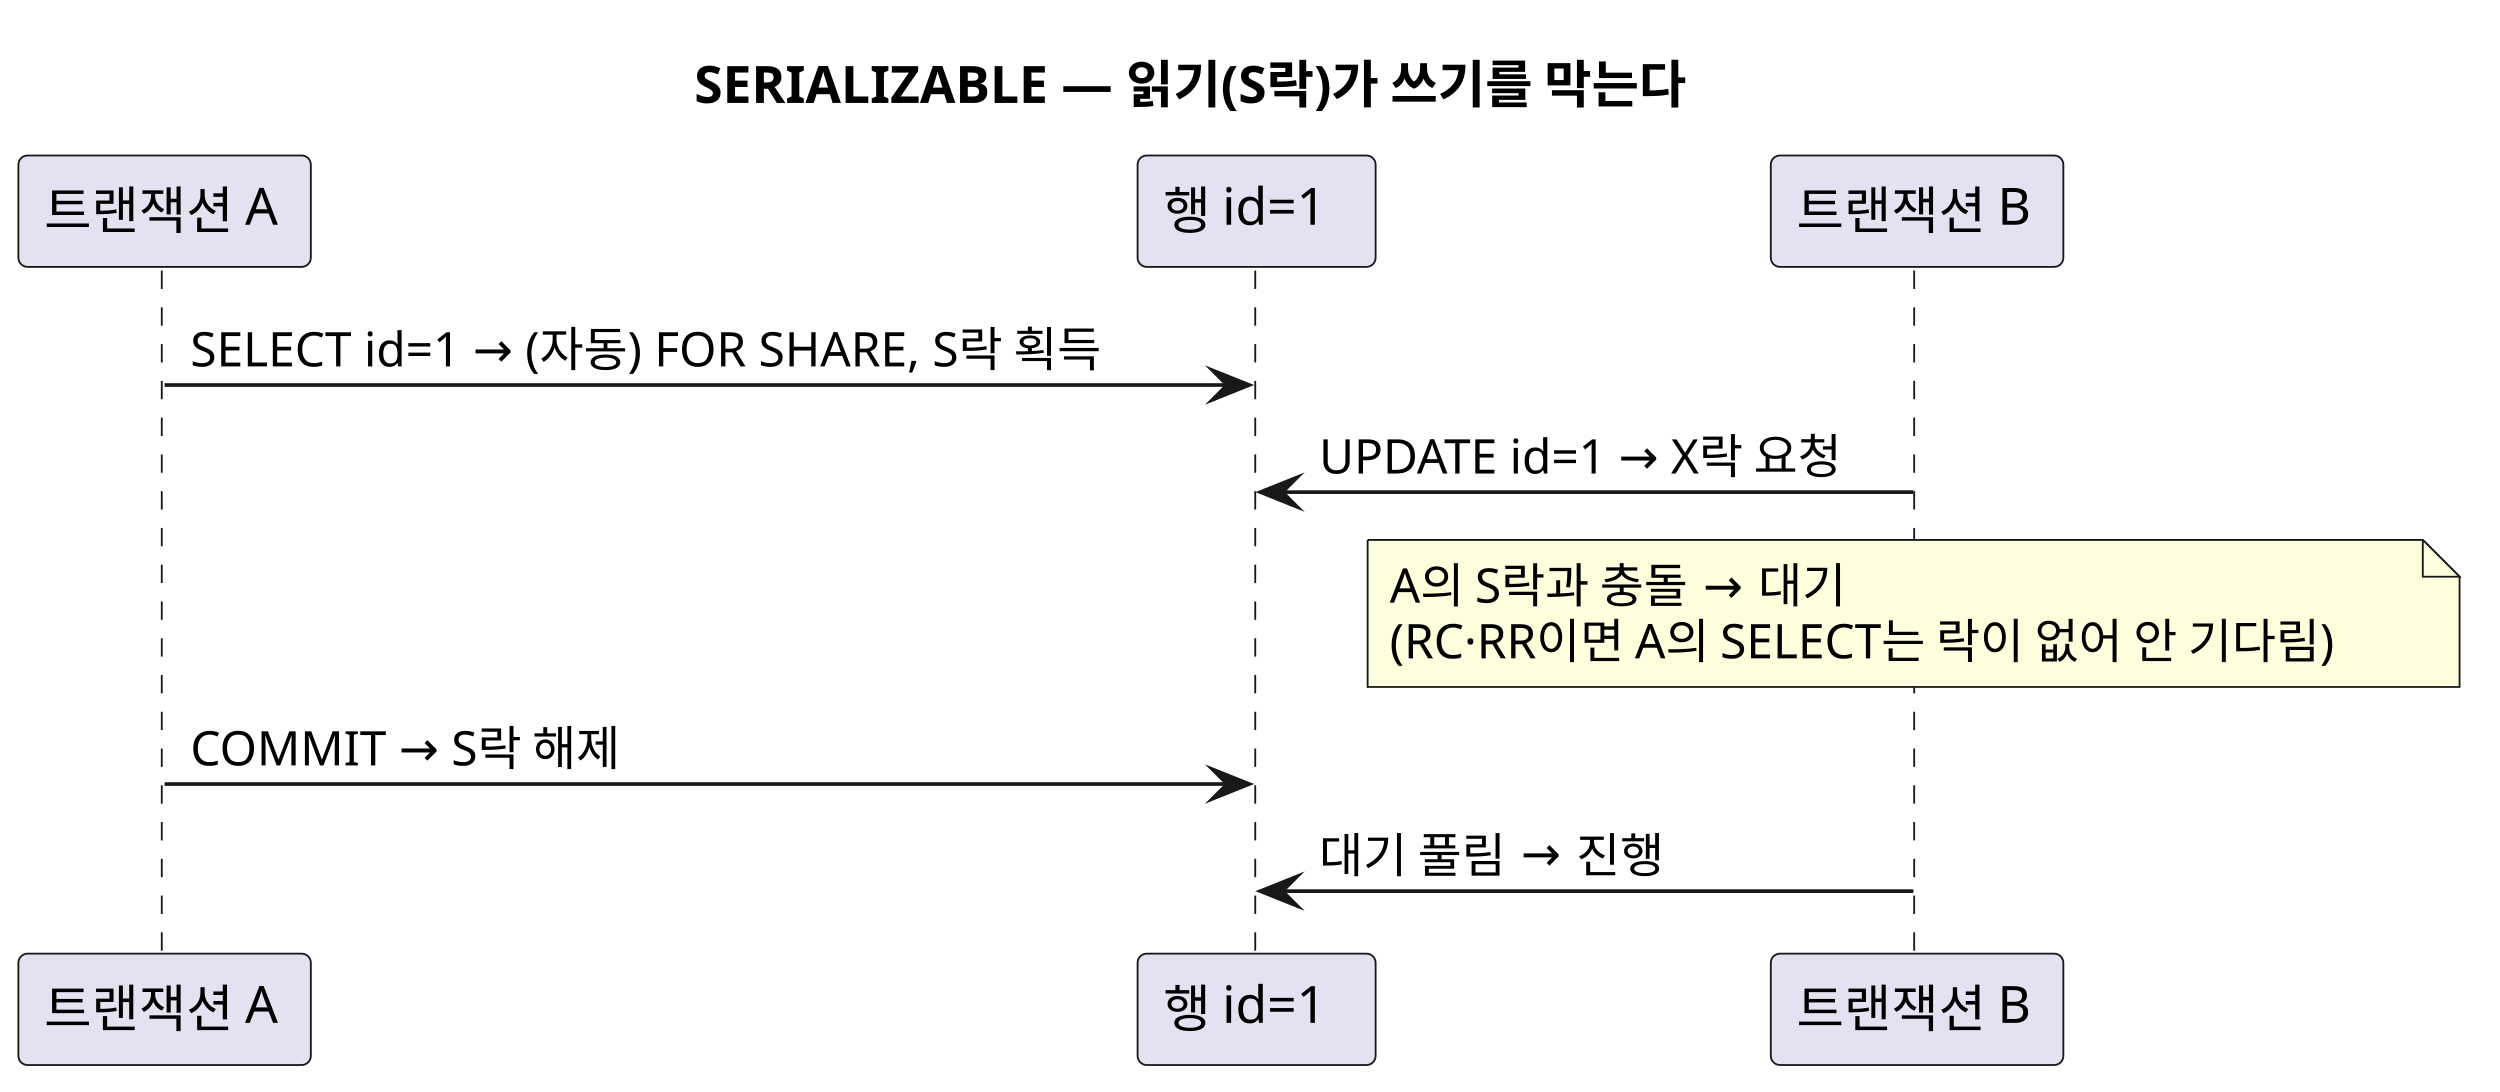
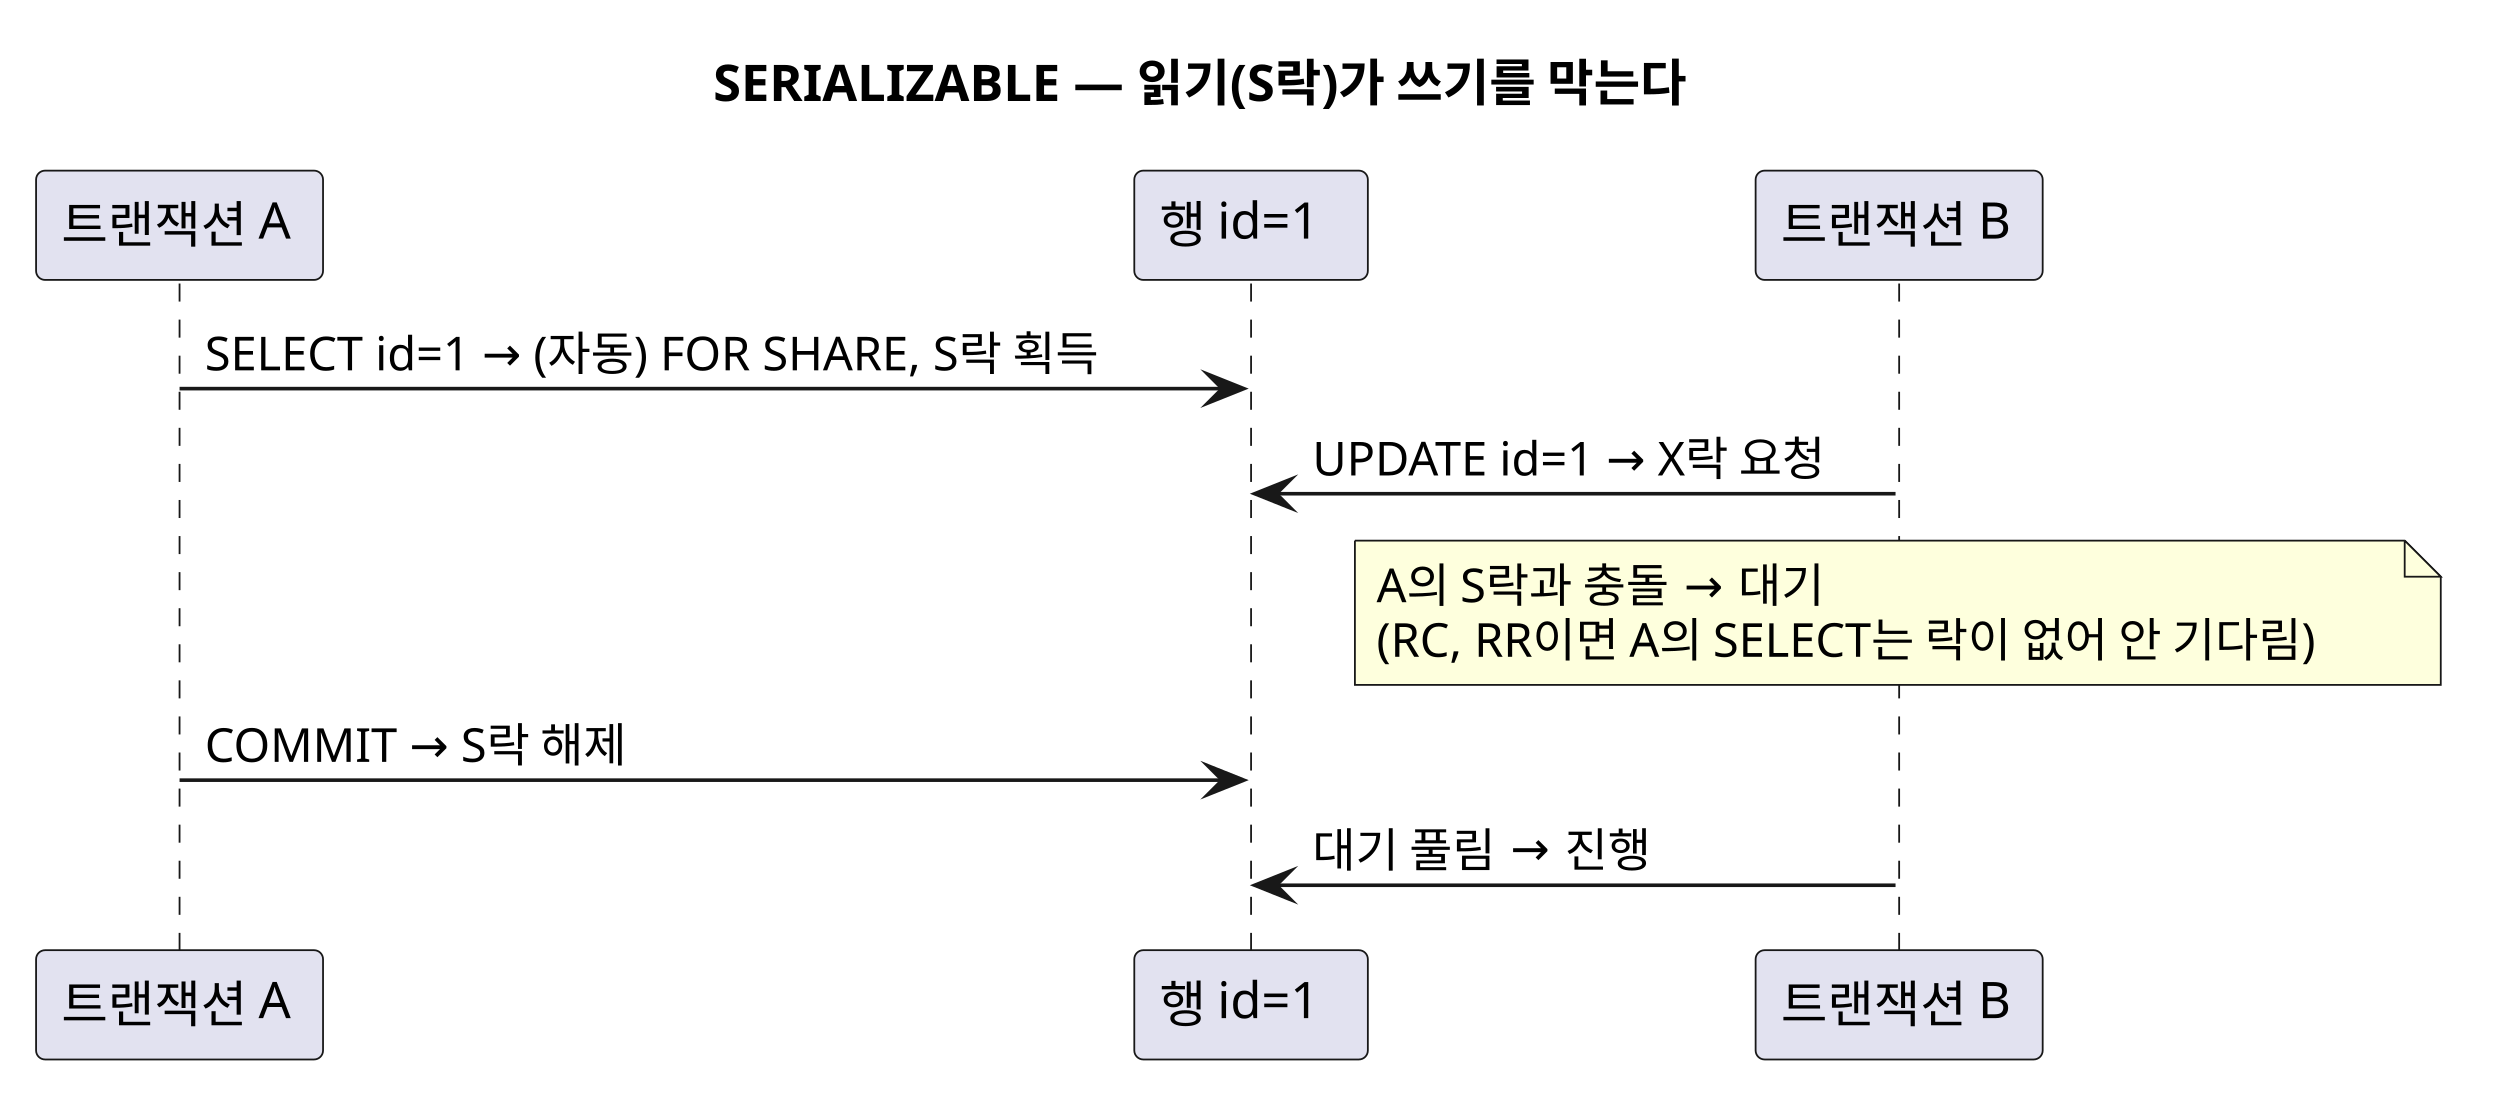
- <svg xmlns="http://www.w3.org/2000/svg" contentStyleType="text/css" data-diagram-type="SEQUENCE" height="297px" preserveAspectRatio="none" style="width:680px;height:297px;background:#FFFFFF;" version="1.1" viewBox="0 0 680 297" width="680px" zoomAndPan="magnify">
+ <svg xmlns="http://www.w3.org/2000/svg" version="1.1" data-diagram-type="SEQUENCE" style="width:693px;height:305px;background:#FFFFFF;" width="693px" height="305px" viewBox="0 0 693 305" zoomAndPan="magnify" preserveAspectRatio="none" contentStyleType="text/css">
  <defs />
-   <g>
+   <g font-family="sans-serif" lengthAdjust="spacing">
    <g class="title" data-source-line="1">
-       <text fill="#000000" font-family="sans-serif" font-size="14" font-weight="700" lengthAdjust="spacing" textLength="295.918" x="188.84" y="27.995">SERIALIZABLE — 읽기(S락)가 쓰기를 막는다</text>
+       <text x="197.697" y="27.995" fill="#000" font-size="14" textLength="295.918" font-weight="700">SERIALIZABLE — 읽기(S락)가 쓰기를 막는다</text>
    </g>
-     <g class="participant-lifeline" data-entity-uid="part1" data-qualified-name="A" data-source-line="2" id="part1-lifeline">
+     <g class="participant-lifeline" data-qualified-name="A" data-entity-uid="part1" id="part1-lifeline" data-source-line="2">
      <g>
-         <rect fill="#000000" fill-opacity="0" height="186.797" width="8" x="40.774" y="73.594" />
-         <line style="stroke:#181818;stroke-width:0.5;stroke-dasharray:5,5;" x1="44" x2="44" y1="73.594" y2="260.391" />
+         <rect x="46.274" y="78.594" width="8" height="184.797" fill="#000" fill-opacity="0" />
+         <line x1="49.774" y1="78.594" x2="49.774" y2="263.391" style="stroke:#181818;stroke-width:0.5;stroke-dasharray:5,5;" />
      </g>
    </g>
-     <g class="participant-lifeline" data-entity-uid="part2" data-qualified-name="R" data-source-line="3" id="part2-lifeline">
+     <g class="participant-lifeline" data-qualified-name="R" data-entity-uid="part2" id="part2-lifeline" data-source-line="3">
      <g>
-         <rect fill="#000000" fill-opacity="0" height="186.797" width="8" x="337.798" y="73.594" />
-         <line style="stroke:#181818;stroke-width:0.5;stroke-dasharray:5,5;" x1="341.426" x2="341.426" y1="73.594" y2="260.391" />
+         <rect x="343.298" y="78.594" width="8" height="184.797" fill="#000" fill-opacity="0" />
+         <line x1="346.798" y1="78.594" x2="346.798" y2="263.391" style="stroke:#181818;stroke-width:0.5;stroke-dasharray:5,5;" />
      </g>
    </g>
-     <g class="participant-lifeline" data-entity-uid="part3" data-qualified-name="B" data-source-line="4" id="part3-lifeline">
+     <g class="participant-lifeline" data-qualified-name="B" data-entity-uid="part3" id="part3-lifeline" data-source-line="4">
      <g>
-         <rect fill="#000000" fill-opacity="0" height="186.797" width="8" x="517.445" y="73.594" />
-         <line style="stroke:#181818;stroke-width:0.5;stroke-dasharray:5,5;" x1="520.658" x2="520.658" y1="73.594" y2="260.391" />
+         <rect x="522.945" y="78.594" width="8" height="184.797" fill="#000" fill-opacity="0" />
+         <line x1="526.445" y1="78.594" x2="526.445" y2="263.391" style="stroke:#181818;stroke-width:0.5;stroke-dasharray:5,5;" />
      </g>
    </g>
-     <g class="participant participant-head" data-entity-uid="part1" data-qualified-name="A" data-source-line="2" id="part1-head">
-       <rect fill="#E2E2F0" height="30.297" rx="2.5" ry="2.5" style="stroke:#181818;stroke-width:0.5;" width="79.547" x="5" y="42.297" />
-       <text fill="#000000" font-family="sans-serif" font-size="14" lengthAdjust="spacing" textLength="65.547" x="12" y="62.292">트랜잭션 A</text>
+     <g class="participant participant-head" data-qualified-name="A" data-entity-uid="part1" id="part1-head" data-source-line="2">
+       <rect x="10" y="47.297" width="79.547" height="30.297" fill="#E2E2F0" style="stroke:#181818;stroke-width:0.5;" rx="2.5" ry="2.5" />
+       <text x="17" y="67.292" fill="#000" font-size="14" textLength="65.547">트랜잭션 A</text>
    </g>
-     <g class="participant participant-tail" data-entity-uid="part1" data-qualified-name="A" data-source-line="2" id="part1-tail">
-       <rect fill="#E2E2F0" height="30.297" rx="2.5" ry="2.5" style="stroke:#181818;stroke-width:0.5;" width="79.547" x="5" y="259.391" />
-       <text fill="#000000" font-family="sans-serif" font-size="14" lengthAdjust="spacing" textLength="65.547" x="12" y="279.386">트랜잭션 A</text>
+     <g class="participant participant-head" data-qualified-name="R" data-entity-uid="part2" id="part2-head" data-source-line="3">
+       <rect x="314.426" y="47.297" width="64.744" height="30.297" fill="#E2E2F0" style="stroke:#181818;stroke-width:0.5;" rx="2.5" ry="2.5" />
+       <text x="321.426" y="67.292" fill="#000" font-size="14" textLength="50.744">행 id=1</text>
    </g>
-     <g class="participant participant-head" data-entity-uid="part2" data-qualified-name="R" data-source-line="3" id="part2-head">
-       <rect fill="#E2E2F0" height="30.297" rx="2.5" ry="2.5" style="stroke:#181818;stroke-width:0.5;" width="64.744" x="309.426" y="42.297" />
-       <text fill="#000000" font-family="sans-serif" font-size="14" lengthAdjust="spacing" textLength="50.744" x="316.426" y="62.292">행 id=1</text>
+     <g class="participant participant-head" data-qualified-name="B" data-entity-uid="part3" id="part3-head" data-source-line="4">
+       <rect x="486.658" y="47.297" width="79.574" height="30.297" fill="#E2E2F0" style="stroke:#181818;stroke-width:0.5;" rx="2.5" ry="2.5" />
+       <text x="493.658" y="67.292" fill="#000" font-size="14" textLength="65.574">트랜잭션 B</text>
    </g>
-     <g class="participant participant-tail" data-entity-uid="part2" data-qualified-name="R" data-source-line="3" id="part2-tail">
-       <rect fill="#E2E2F0" height="30.297" rx="2.5" ry="2.5" style="stroke:#181818;stroke-width:0.5;" width="64.744" x="309.426" y="259.391" />
-       <text fill="#000000" font-family="sans-serif" font-size="14" lengthAdjust="spacing" textLength="50.744" x="316.426" y="279.386">행 id=1</text>
+     <g class="participant participant-tail" data-qualified-name="A" data-entity-uid="part1" id="part1-tail" data-source-line="2">
+       <rect x="10" y="263.391" width="79.547" height="30.297" fill="#E2E2F0" style="stroke:#181818;stroke-width:0.5;" rx="2.5" ry="2.5" />
+       <text x="17" y="283.386" fill="#000" font-size="14" textLength="65.547">트랜잭션 A</text>
    </g>
-     <g class="participant participant-head" data-entity-uid="part3" data-qualified-name="B" data-source-line="4" id="part3-head">
-       <rect fill="#E2E2F0" height="30.297" rx="2.5" ry="2.5" style="stroke:#181818;stroke-width:0.5;" width="79.575" x="481.658" y="42.297" />
-       <text fill="#000000" font-family="sans-serif" font-size="14" lengthAdjust="spacing" textLength="65.575" x="488.658" y="62.292">트랜잭션 B</text>
+     <g class="participant participant-tail" data-qualified-name="R" data-entity-uid="part2" id="part2-tail" data-source-line="3">
+       <rect x="314.426" y="263.391" width="64.744" height="30.297" fill="#E2E2F0" style="stroke:#181818;stroke-width:0.5;" rx="2.5" ry="2.5" />
+       <text x="321.426" y="283.386" fill="#000" font-size="14" textLength="50.744">행 id=1</text>
    </g>
-     <g class="participant participant-tail" data-entity-uid="part3" data-qualified-name="B" data-source-line="4" id="part3-tail">
-       <rect fill="#E2E2F0" height="30.297" rx="2.5" ry="2.5" style="stroke:#181818;stroke-width:0.5;" width="79.575" x="481.658" y="259.391" />
-       <text fill="#000000" font-family="sans-serif" font-size="14" lengthAdjust="spacing" textLength="65.575" x="488.658" y="279.386">트랜잭션 B</text>
+     <g class="participant participant-tail" data-qualified-name="B" data-entity-uid="part3" id="part3-tail" data-source-line="4">
+       <rect x="486.658" y="263.391" width="79.574" height="30.297" fill="#E2E2F0" style="stroke:#181818;stroke-width:0.5;" rx="2.5" ry="2.5" />
+       <text x="493.658" y="283.386" fill="#000" font-size="14" textLength="65.574">트랜잭션 B</text>
    </g>
-     <g class="message" data-entity-1="part1" data-entity-2="part2" data-source-line="5" id="msg1">
-       <polygon fill="#181818" points="329.798,100.727,339.798,104.727,329.798,108.727,333.798,104.727" style="stroke:#181818;stroke-width:1;stroke-linejoin:miter;stroke-miterlimit:10;" />
-       <line style="stroke:#181818;stroke-width:1;" x1="44.774" x2="335.798" y1="104.727" y2="104.727" />
-       <text fill="#000000" font-family="sans-serif" font-size="13" lengthAdjust="spacing" textLength="273.024" x="51.774" y="99.661">SELECT id=1 → (자동) FOR SHARE, S락 획득</text>
+     <g class="message" data-entity-1="part1" data-entity-2="part2" id="msg1" data-source-line="5">
+       <polygon points="334.798,103.727,344.798,107.727,334.798,111.727,338.798,107.727" fill="#181818" style="stroke:#181818;stroke-width:1;stroke-linejoin:miter;stroke-miterlimit:10;" />
+       <line x1="49.774" y1="107.727" x2="340.798" y2="107.727" style="stroke:#181818;stroke-width:1;" />
+       <text x="56.774" y="102.661" fill="#000" font-size="13" textLength="273.024">SELECT id=1 → (자동) FOR SHARE, S락 획득</text>
    </g>
-     <g class="message" data-entity-1="part3" data-entity-2="part2" data-source-line="6" id="msg2">
-       <polygon fill="#181818" points="352.798,129.859,342.798,133.859,352.798,137.859,348.798,133.859" style="stroke:#181818;stroke-width:1;stroke-linejoin:miter;stroke-miterlimit:10;" />
-       <line style="stroke:#181818;stroke-width:1;" x1="346.798" x2="520.445" y1="133.859" y2="133.859" />
-       <text fill="#000000" font-family="sans-serif" font-size="13" lengthAdjust="spacing" textLength="155.648" x="358.798" y="128.793">UPDATE id=1 → X락 요청</text>
+     <g class="message" data-entity-1="part3" data-entity-2="part2" id="msg2" data-source-line="6">
+       <polygon points="357.798,132.859,347.798,136.859,357.798,140.859,353.798,136.859" fill="#181818" style="stroke:#181818;stroke-width:1;stroke-linejoin:miter;stroke-miterlimit:10;" />
+       <line x1="351.798" y1="136.859" x2="525.445" y2="136.859" style="stroke:#181818;stroke-width:1;" />
+       <text x="363.798" y="131.793" fill="#000" font-size="13" textLength="155.648">UPDATE id=1 → X락 요청</text>
    </g>
-     <path d="M372,146.859 L372,186.859 L669,186.859 L669,156.859 L659,146.859 L372,146.859" fill="#FEFFDD" style="stroke:#181818;stroke-width:0.5;" />
-     <path d="M659,146.859 L659,156.859 L669,156.859 L659,146.859" fill="#FEFFDD" style="stroke:#181818;stroke-width:0.5;" />
-     <text fill="#000000" font-family="sans-serif" font-size="13" lengthAdjust="spacing" textLength="128.287" x="378" y="163.926">A의 S락과 충돌 → 대기</text>
-     <text fill="#000000" font-family="sans-serif" font-size="13" lengthAdjust="spacing" textLength="276.599" x="378" y="179.059">(RC·RR이면 A의 SELECT는 락이 없어 안 기다림)</text>
-     <g class="message" data-entity-1="part1" data-entity-2="part2" data-source-line="8" id="msg3">
-       <polygon fill="#181818" points="329.798,209.258,339.798,213.258,329.798,217.258,333.798,213.258" style="stroke:#181818;stroke-width:1;stroke-linejoin:miter;stroke-miterlimit:10;" />
-       <line style="stroke:#181818;stroke-width:1;" x1="44.774" x2="335.798" y1="213.258" y2="213.258" />
-       <text fill="#000000" font-family="sans-serif" font-size="13" lengthAdjust="spacing" textLength="120.939" x="51.774" y="208.192">COMMIT → S락 해제</text>
+     <path d="M375.58,149.859 L375.58,189.859 L676.58,189.859 L676.58,159.859 L666.58,149.859 L375.58,149.859" style="stroke:#181818;stroke-width:0.5;" fill="#FEFFDD" />
+     <path d="M666.58,149.859 L666.58,159.859 L676.58,159.859 L666.58,149.859" style="stroke:#181818;stroke-width:0.5;" fill="#FEFFDD" />
+     <text x="381.58" y="166.926" fill="#000" font-size="13" textLength="128.287">A의 S락과 충돌 → 대기</text>
+     <text x="381.58" y="182.059" fill="#000" font-size="13" textLength="280.731">(RC, RR이면 A의 SELECT는 락이 없어 안 기다림)</text>
+     <g class="message" data-entity-1="part1" data-entity-2="part2" id="msg3" data-source-line="8">
+       <polygon points="334.798,212.258,344.798,216.258,334.798,220.258,338.798,216.258" fill="#181818" style="stroke:#181818;stroke-width:1;stroke-linejoin:miter;stroke-miterlimit:10;" />
+       <line x1="49.774" y1="216.258" x2="340.798" y2="216.258" style="stroke:#181818;stroke-width:1;" />
+       <text x="56.774" y="211.192" fill="#000" font-size="13" textLength="120.939">COMMIT → S락 해제</text>
    </g>
-     <g class="message" data-entity-1="part3" data-entity-2="part2" data-source-line="9" id="msg4">
-       <polygon fill="#181818" points="352.798,238.391,342.798,242.391,352.798,246.391,348.798,242.391" style="stroke:#181818;stroke-width:1;stroke-linejoin:miter;stroke-miterlimit:10;" />
-       <line style="stroke:#181818;stroke-width:1;" x1="346.798" x2="520.445" y1="242.391" y2="242.391" />
-       <text fill="#000000" font-family="sans-serif" font-size="13" lengthAdjust="spacing" textLength="95.05" x="358.798" y="237.325">대기 풀림 → 진행</text>
+     <g class="message" data-entity-1="part3" data-entity-2="part2" id="msg4" data-source-line="9">
+       <polygon points="357.798,241.391,347.798,245.391,357.798,249.391,353.798,245.391" fill="#181818" style="stroke:#181818;stroke-width:1;stroke-linejoin:miter;stroke-miterlimit:10;" />
+       <line x1="351.798" y1="245.391" x2="525.445" y2="245.391" style="stroke:#181818;stroke-width:1;" />
+       <text x="363.798" y="240.325" fill="#000" font-size="13" textLength="95.05">대기 풀림 → 진행</text>
    </g>
  </g>
</svg>
